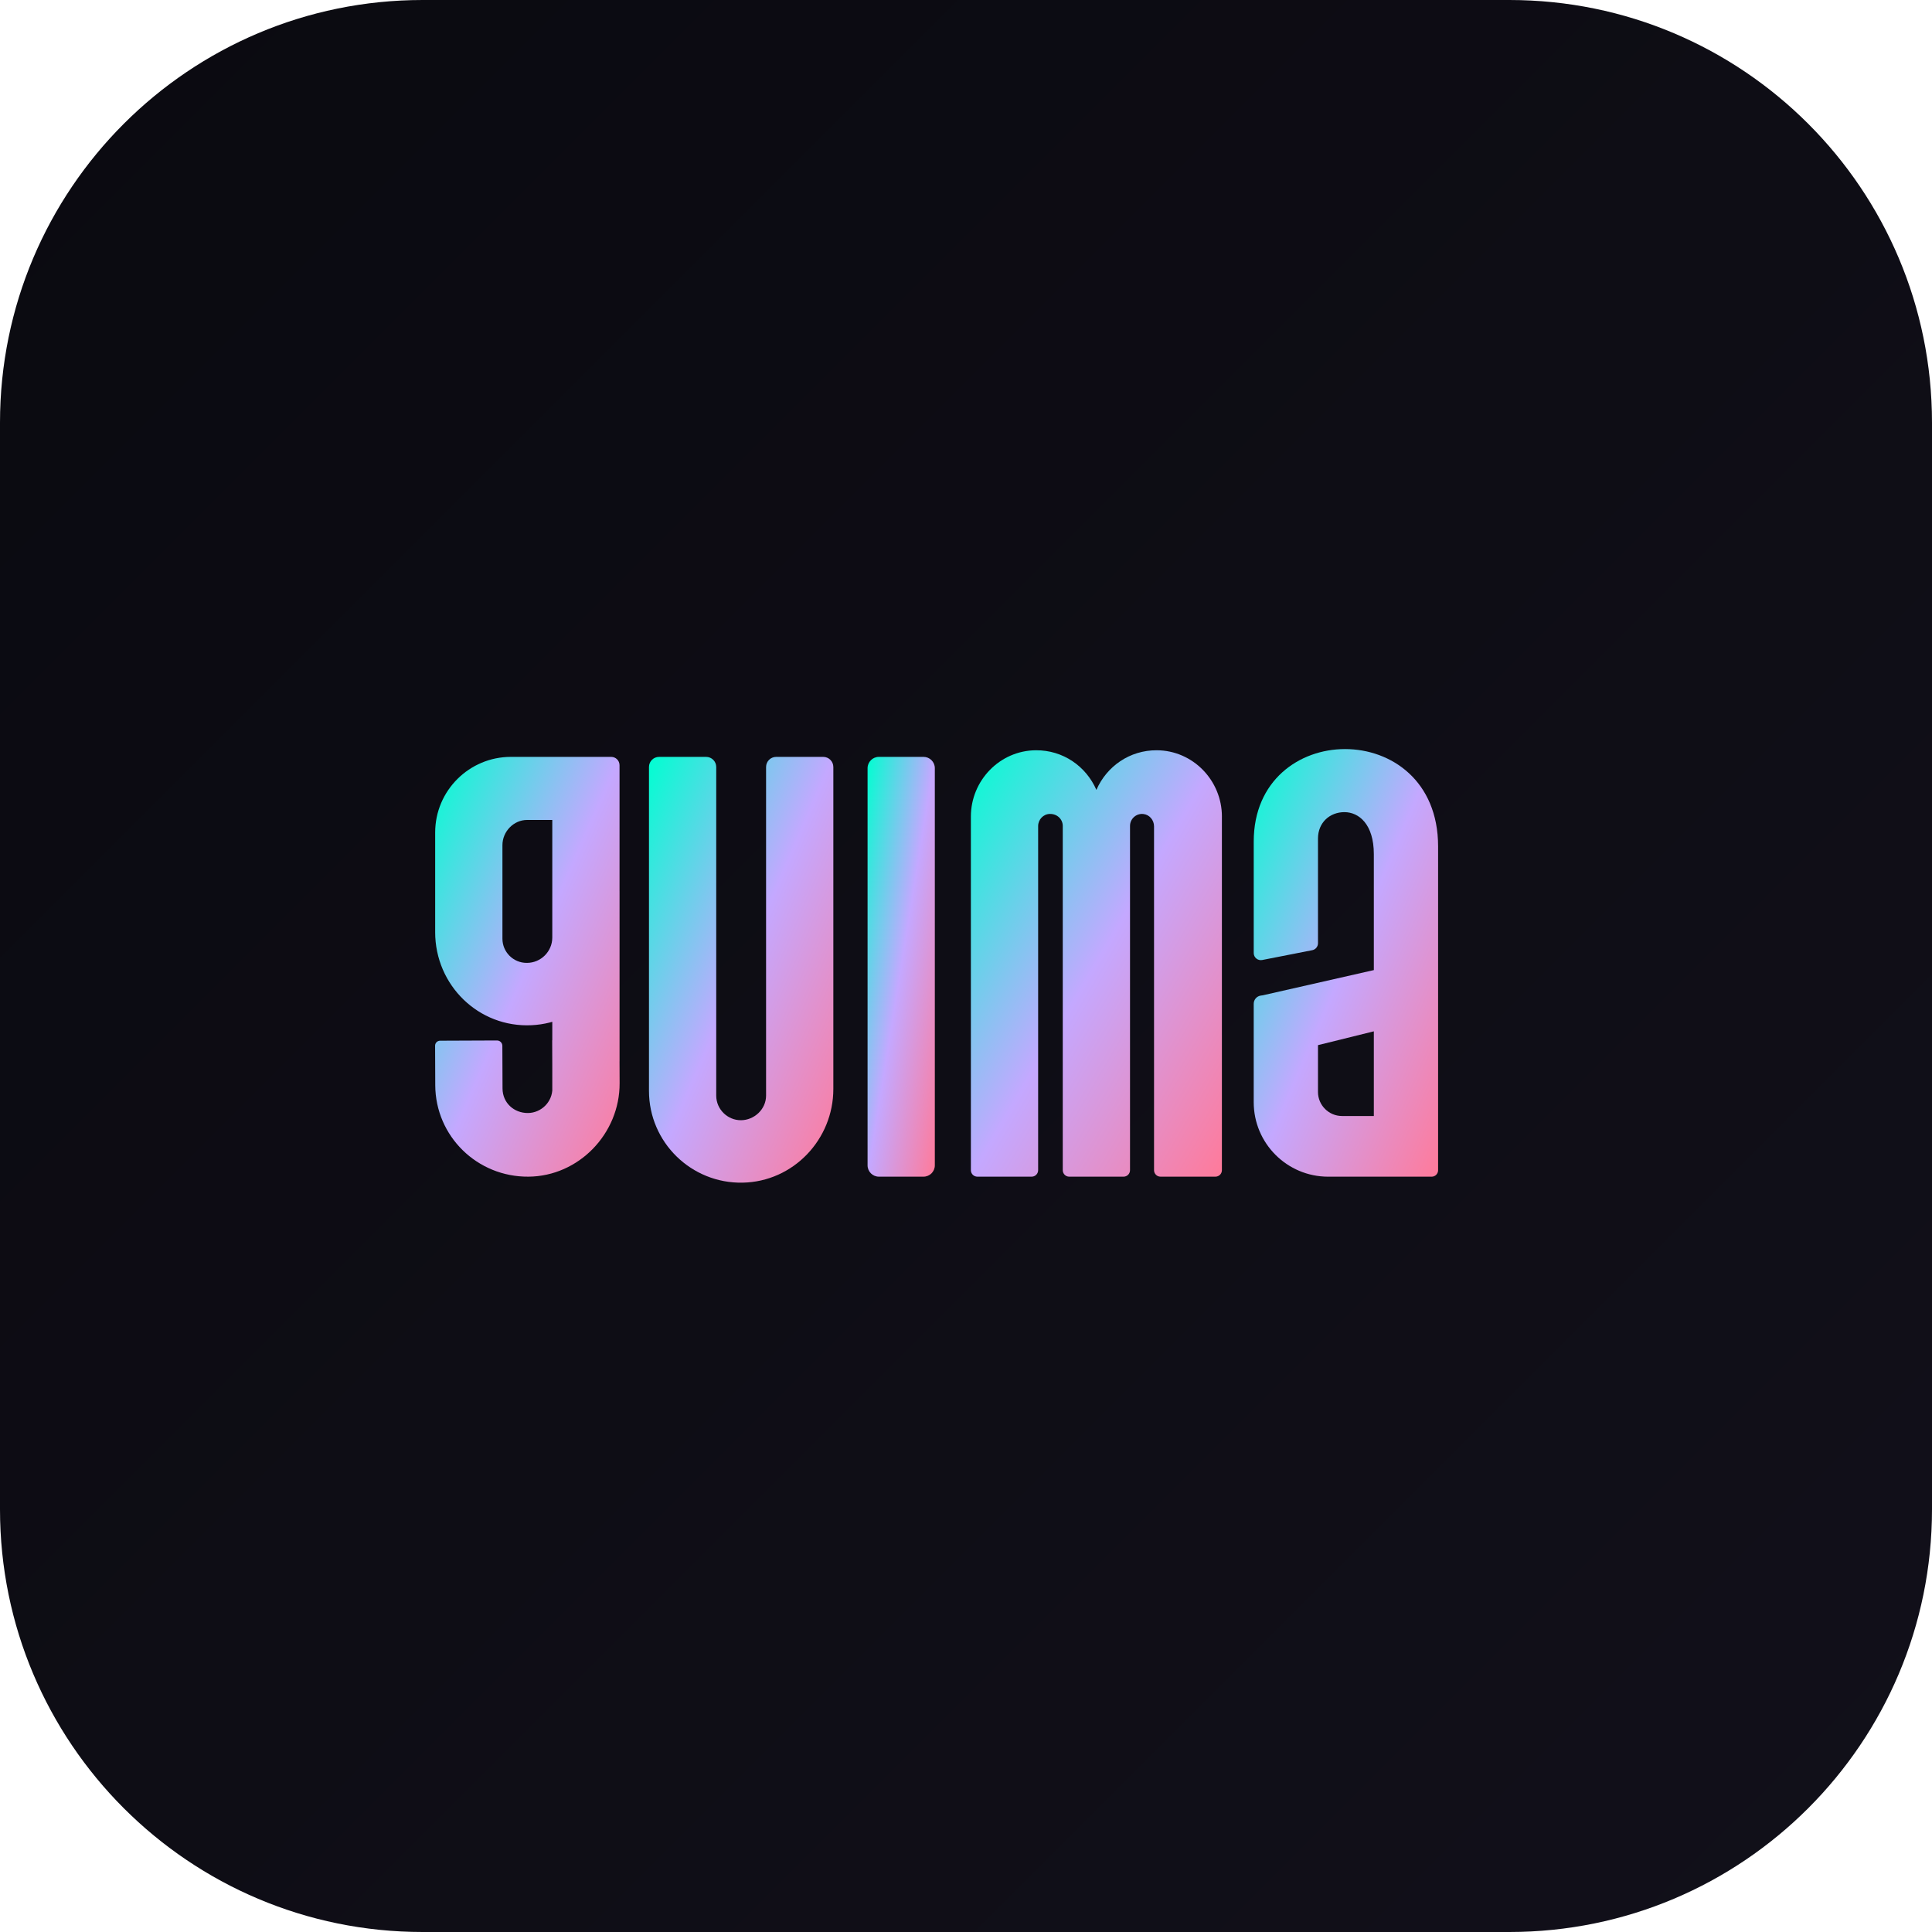
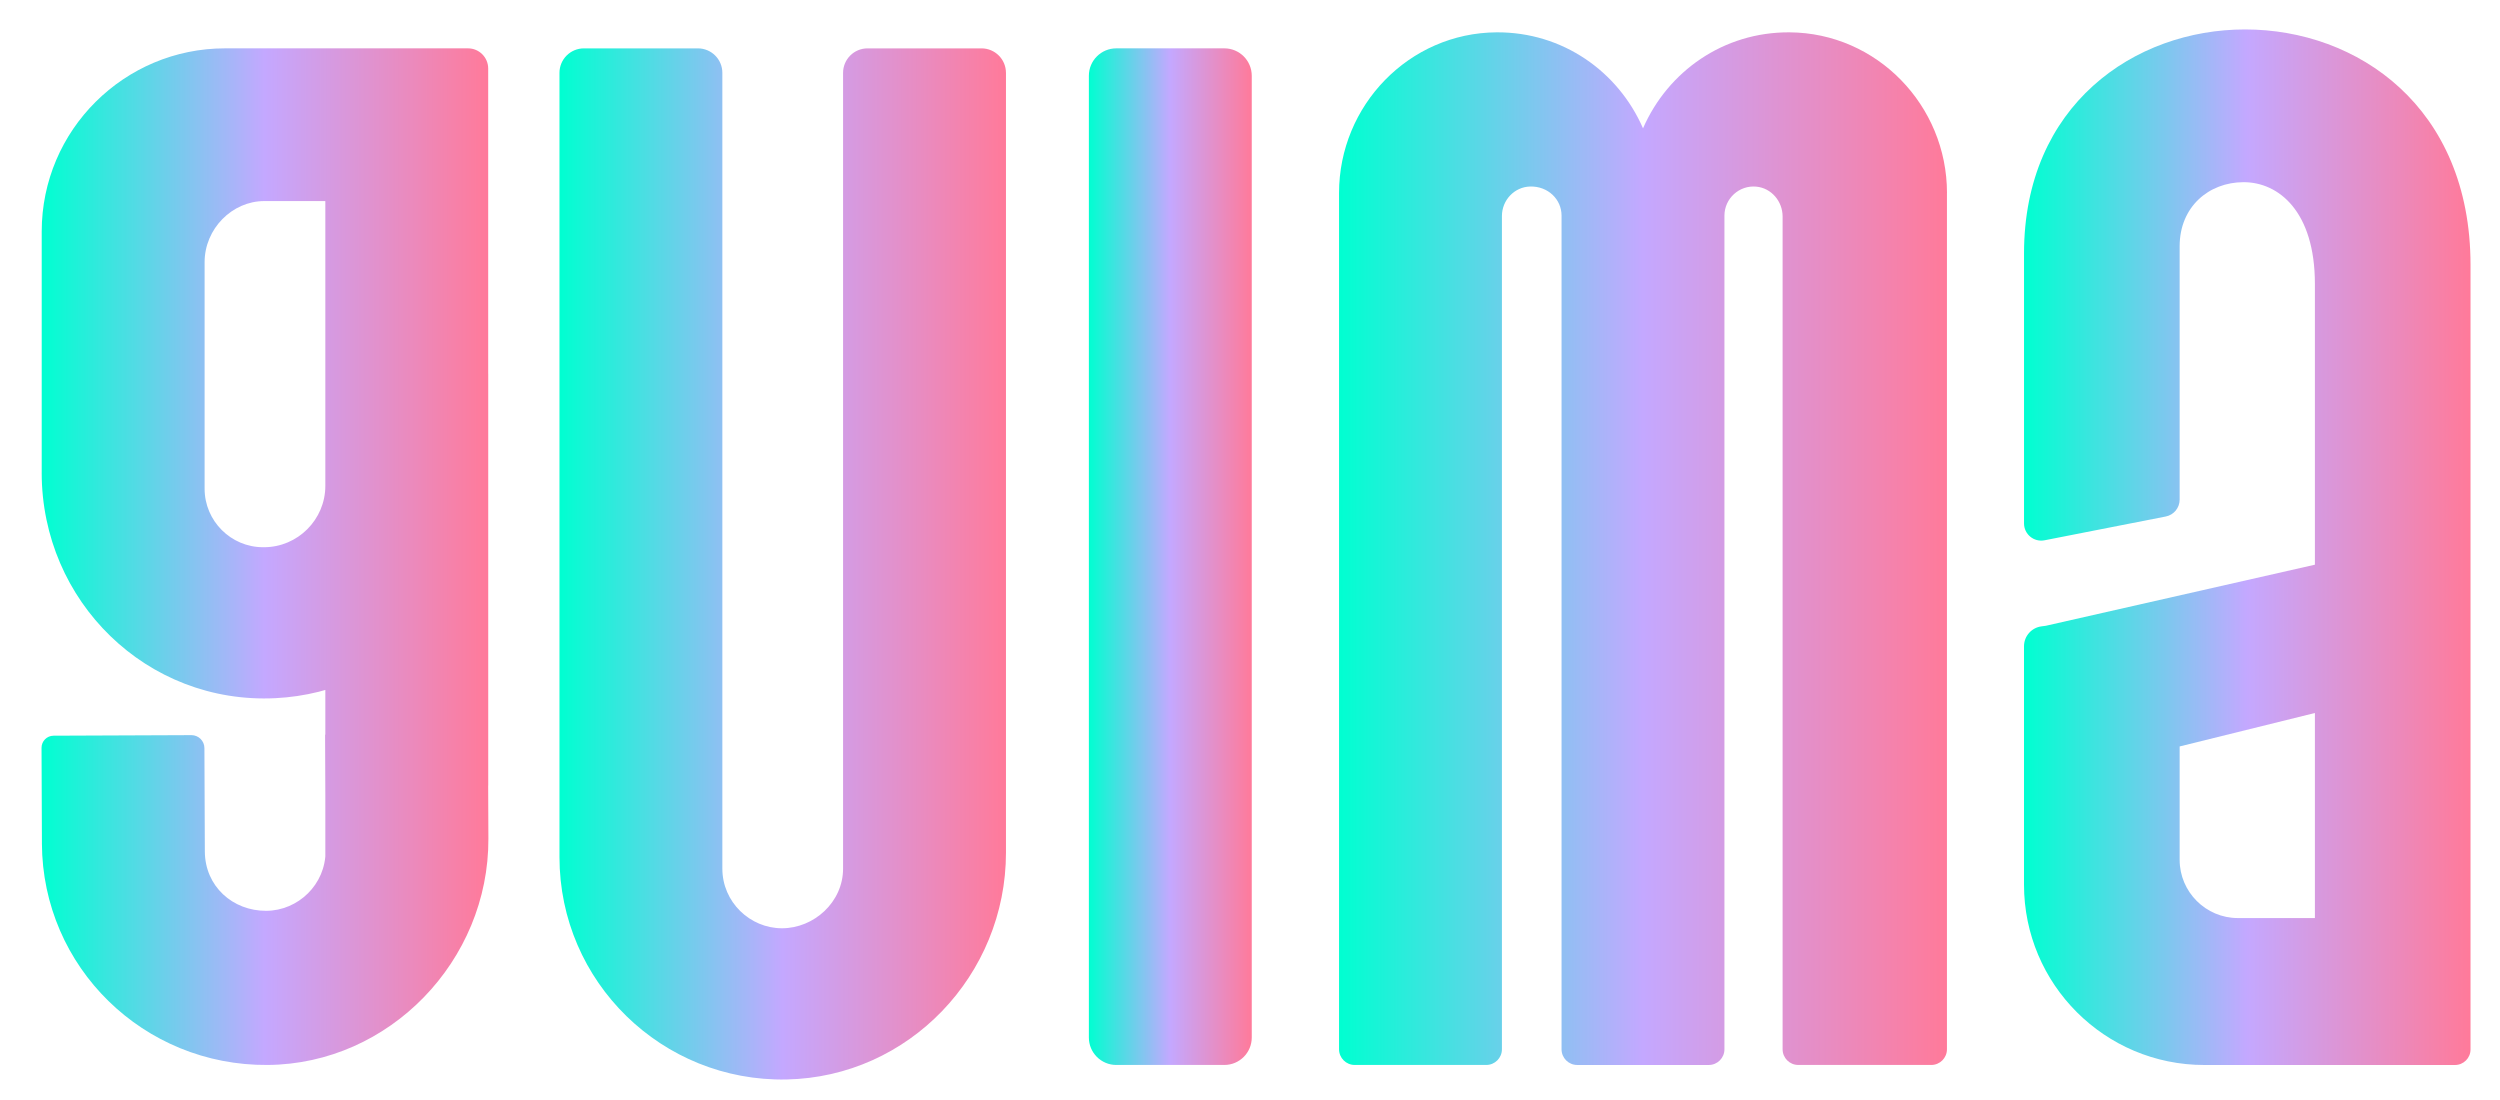
- <svg xmlns="http://www.w3.org/2000/svg" viewBox="0 0 512 512">
+ <svg xmlns="http://www.w3.org/2000/svg" viewBox="400 255 1285 565">
  <defs>
-     <linearGradient id="bg" x1="0%" y1="0%" x2="100%" y2="100%">
-       <stop offset="0%" stop-color="#0a0a10" />
-       <stop offset="100%" stop-color="#12101a" />
-     </linearGradient>
-     <linearGradient id="glyph" x1="0%" y1="0%" x2="100%" y2="100%">
+     <linearGradient id="glyph" x1="0%" y1="0%" x2="100%" y2="0%">
      <stop offset="0%" stop-color="#00ffd1" />
      <stop offset="50%" stop-color="#c4a8ff" />
      <stop offset="100%" stop-color="#ff7a9a" />
    </linearGradient>
  </defs>
-   <rect width="512" height="512" rx="112" fill="url(#bg)" />
-   <g transform="translate(25.6, 141) scale(0.2129)">
-     <g fill="url(#glyph)">
-       <path d="M421.44,497.98v-123.94c0-52.33,42.61-94.19,94.19-94.19h124.92c5.74,0,10.38,4.65,10.38,10.38v209.4c0,60.87-48.47,111.21-109.32,114.23-66.06,3.29-120.18-49.74-120.18-115.89ZM421.55,688.5l-.2-49.12c-.01-3.42,2.75-6.21,6.17-6.23l70.84-.29c3.69-.02,6.7,2.96,6.71,6.66l.22,53.12c.07,17.94,14.33,30.59,31.53,30.52,16.45-.07,30.59-13.58,30.52-30.78l-.25-59.66c0-.08.06-.14.14-.14l83.44-.35c.08,0,.14.06.14.14l.22,53.68c.26,62.68-50.79,115.86-113.47,116.34-63.74.49-115.76-50.21-116.02-113.9ZM505.17,506.22c0,16.53,13.52,30.05,30.05,30.05h.46c17.35,0,31.54-14.19,31.54-31.54v-146.24c0-.08-.06-.14-.14-.14h-31.26c-16.45,0-30.65,14.2-30.65,31.4v116.48ZM567.22,781.06v-245.33s.01-.07.04-.1l83.44-88.62c.09-.09.25-.03.25.1v211.63" />
-       <path d="M917.07,292.43v400.79c0,62.94-49.89,115.39-112.82,116.63-63.83,1.26-116.68-50.04-116.68-114.35v-403.06c0-6.95,5.63-12.58,12.58-12.58h58.56c6.95,0,12.58,5.63,12.58,12.58v409.04c0,17.19,14.2,30.65,30.65,30.65s31.4-13.46,31.4-30.65v-409.04c0-6.95,5.63-12.58,12.58-12.58h58.56c6.95,0,12.58,5.63,12.58,12.58Z" />
-       <path d="M959.68,788.29v-494.34c0-7.79,6.31-14.1,14.1-14.1h55.52c7.79,0,14.1,6.31,14.1,14.1v494.34c0,7.79-6.31,14.1-14.1,14.1h-55.52c-7.79,0-14.1-6.31-14.1-14.1Z" />
-       <path d="M1400.73,354.2v440.13c0,4.45-3.61,8.06-8.06,8.06h-68.35c-4.45,0-8.06-3.61-8.06-8.06v-428.05c0-7.77-5.73-14.59-13.46-15.34-8.88-.87-16.44,6.16-16.44,14.88v428.52c0,4.45-3.61,8.06-8.06,8.06h-67.6c-4.45,0-8.06-3.61-8.06-8.06v-428.52c0-8.36-6.96-15.18-16.15-14.95-8.11.2-14.5,7.04-14.5,15.15v428.31c0,4.45-3.61,8.06-8.06,8.06h-67.6c-4.45,0-8.06-3.61-8.06-8.06v-440.13c0-44.99,36-82.32,80.99-82.58,33.85-.2,62.48,20.04,75.25,49.34,12.77-29.3,41.39-49.53,75.25-49.34,44.99.26,80.99,37.59,80.99,82.58Z" />
-       <path d="M1553.98,270.13c57.56,0,115.87,39.62,115.87,121.11v403.17c0,4.42-3.58,8-8,8h-128.81c-51.2,0-92.7-41.5-92.7-92.7v-122.52c0-5.18,3.83-9.56,8.97-10.24l2.25-.3,138.3-31.4v-144.28c0-37.38-18.69-52.33-36.63-52.33s-32.89,12.71-32.89,32.89v130.28c0,4.22-2.99,7.86-7.13,8.67l-62.32,12.23c-5.46,1.07-10.54-3.11-10.54-8.67v-138.78c0-76.25,56.81-115.13,113.63-115.13ZM1589.86,621.48l-69.52,17.19v58.31c0,16.45,13.46,29.9,29.9,29.9h39.62v-105.41Z" />
-     </g>
+   <g fill="url(#glyph)">
+     <path d="M421.44,497.98v-123.94c0-52.33,42.61-94.19,94.19-94.19h124.92c5.74,0,10.38,4.65,10.38,10.38v209.4c0,60.87-48.47,111.21-109.32,114.23-66.06,3.29-120.18-49.74-120.18-115.89ZM421.55,688.5l-.2-49.12c-.01-3.42,2.75-6.21,6.17-6.23l70.84-.29c3.69-.02,6.7,2.96,6.71,6.66l.22,53.12c.07,17.94,14.33,30.59,31.53,30.52,16.45-.07,30.59-13.58,30.52-30.78l-.25-59.66c0-.08.06-.14.14-.14l83.44-.35c.08,0,.14.06.14.14l.22,53.68c.26,62.68-50.79,115.86-113.47,116.34-63.74.49-115.76-50.21-116.02-113.9ZM505.17,506.22c0,16.53,13.52,30.05,30.05,30.05h.46c17.35,0,31.54-14.19,31.54-31.54v-146.24c0-.08-.06-.14-.14-.14h-31.26c-16.45,0-30.65,14.2-30.65,31.4v116.48ZM567.22,781.06v-245.33s.01-.07.04-.1l83.44-88.62c.09-.09.25-.03.25.1v211.63" />
+     <path d="M917.07,292.43v400.79c0,62.94-49.89,115.39-112.82,116.63-63.83,1.26-116.68-50.04-116.68-114.35v-403.06c0-6.95,5.63-12.58,12.58-12.58h58.56c6.95,0,12.58,5.63,12.58,12.58v409.04c0,17.19,14.2,30.65,30.65,30.65s31.4-13.46,31.4-30.65v-409.04c0-6.95,5.63-12.58,12.58-12.58h58.56c6.95,0,12.58,5.63,12.58,12.58Z" />
+     <path d="M959.68,788.29v-494.34c0-7.79,6.31-14.1,14.1-14.1h55.52c7.79,0,14.1,6.31,14.1,14.1v494.34c0,7.79-6.31,14.1-14.1,14.1h-55.52c-7.79,0-14.1-6.31-14.1-14.1Z" />
+     <path d="M1400.73,354.2v440.13c0,4.45-3.61,8.06-8.06,8.06h-68.35c-4.45,0-8.06-3.61-8.06-8.06v-428.05c0-7.77-5.73-14.59-13.46-15.34-8.88-.87-16.44,6.16-16.44,14.88v428.52c0,4.45-3.61,8.06-8.06,8.06h-67.6c-4.45,0-8.06-3.61-8.06-8.06v-428.52c0-8.36-6.96-15.18-16.15-14.95-8.11.2-14.5,7.04-14.5,15.15v428.31c0,4.45-3.61,8.06-8.06,8.06h-67.6c-4.45,0-8.06-3.61-8.06-8.06v-440.13c0-44.99,36-82.32,80.99-82.58,33.85-.2,62.48,20.04,75.25,49.34,12.77-29.3,41.39-49.53,75.25-49.34,44.99.26,80.99,37.59,80.99,82.58Z" />
+     <path d="M1553.98,270.13c57.56,0,115.87,39.62,115.87,121.11v403.17c0,4.42-3.58,8-8,8h-128.81c-51.2,0-92.7-41.5-92.7-92.7v-122.52c0-5.18,3.83-9.56,8.97-10.24l2.25-.3,138.3-31.4v-144.28c0-37.38-18.69-52.33-36.63-52.33s-32.89,12.71-32.89,32.89v130.28c0,4.22-2.99,7.86-7.13,8.67l-62.32,12.23c-5.46,1.07-10.54-3.11-10.54-8.67v-138.78c0-76.25,56.81-115.13,113.63-115.13ZM1589.86,621.48l-69.52,17.19v58.31c0,16.45,13.46,29.9,29.9,29.9h39.62v-105.41Z" />
  </g>
</svg>
